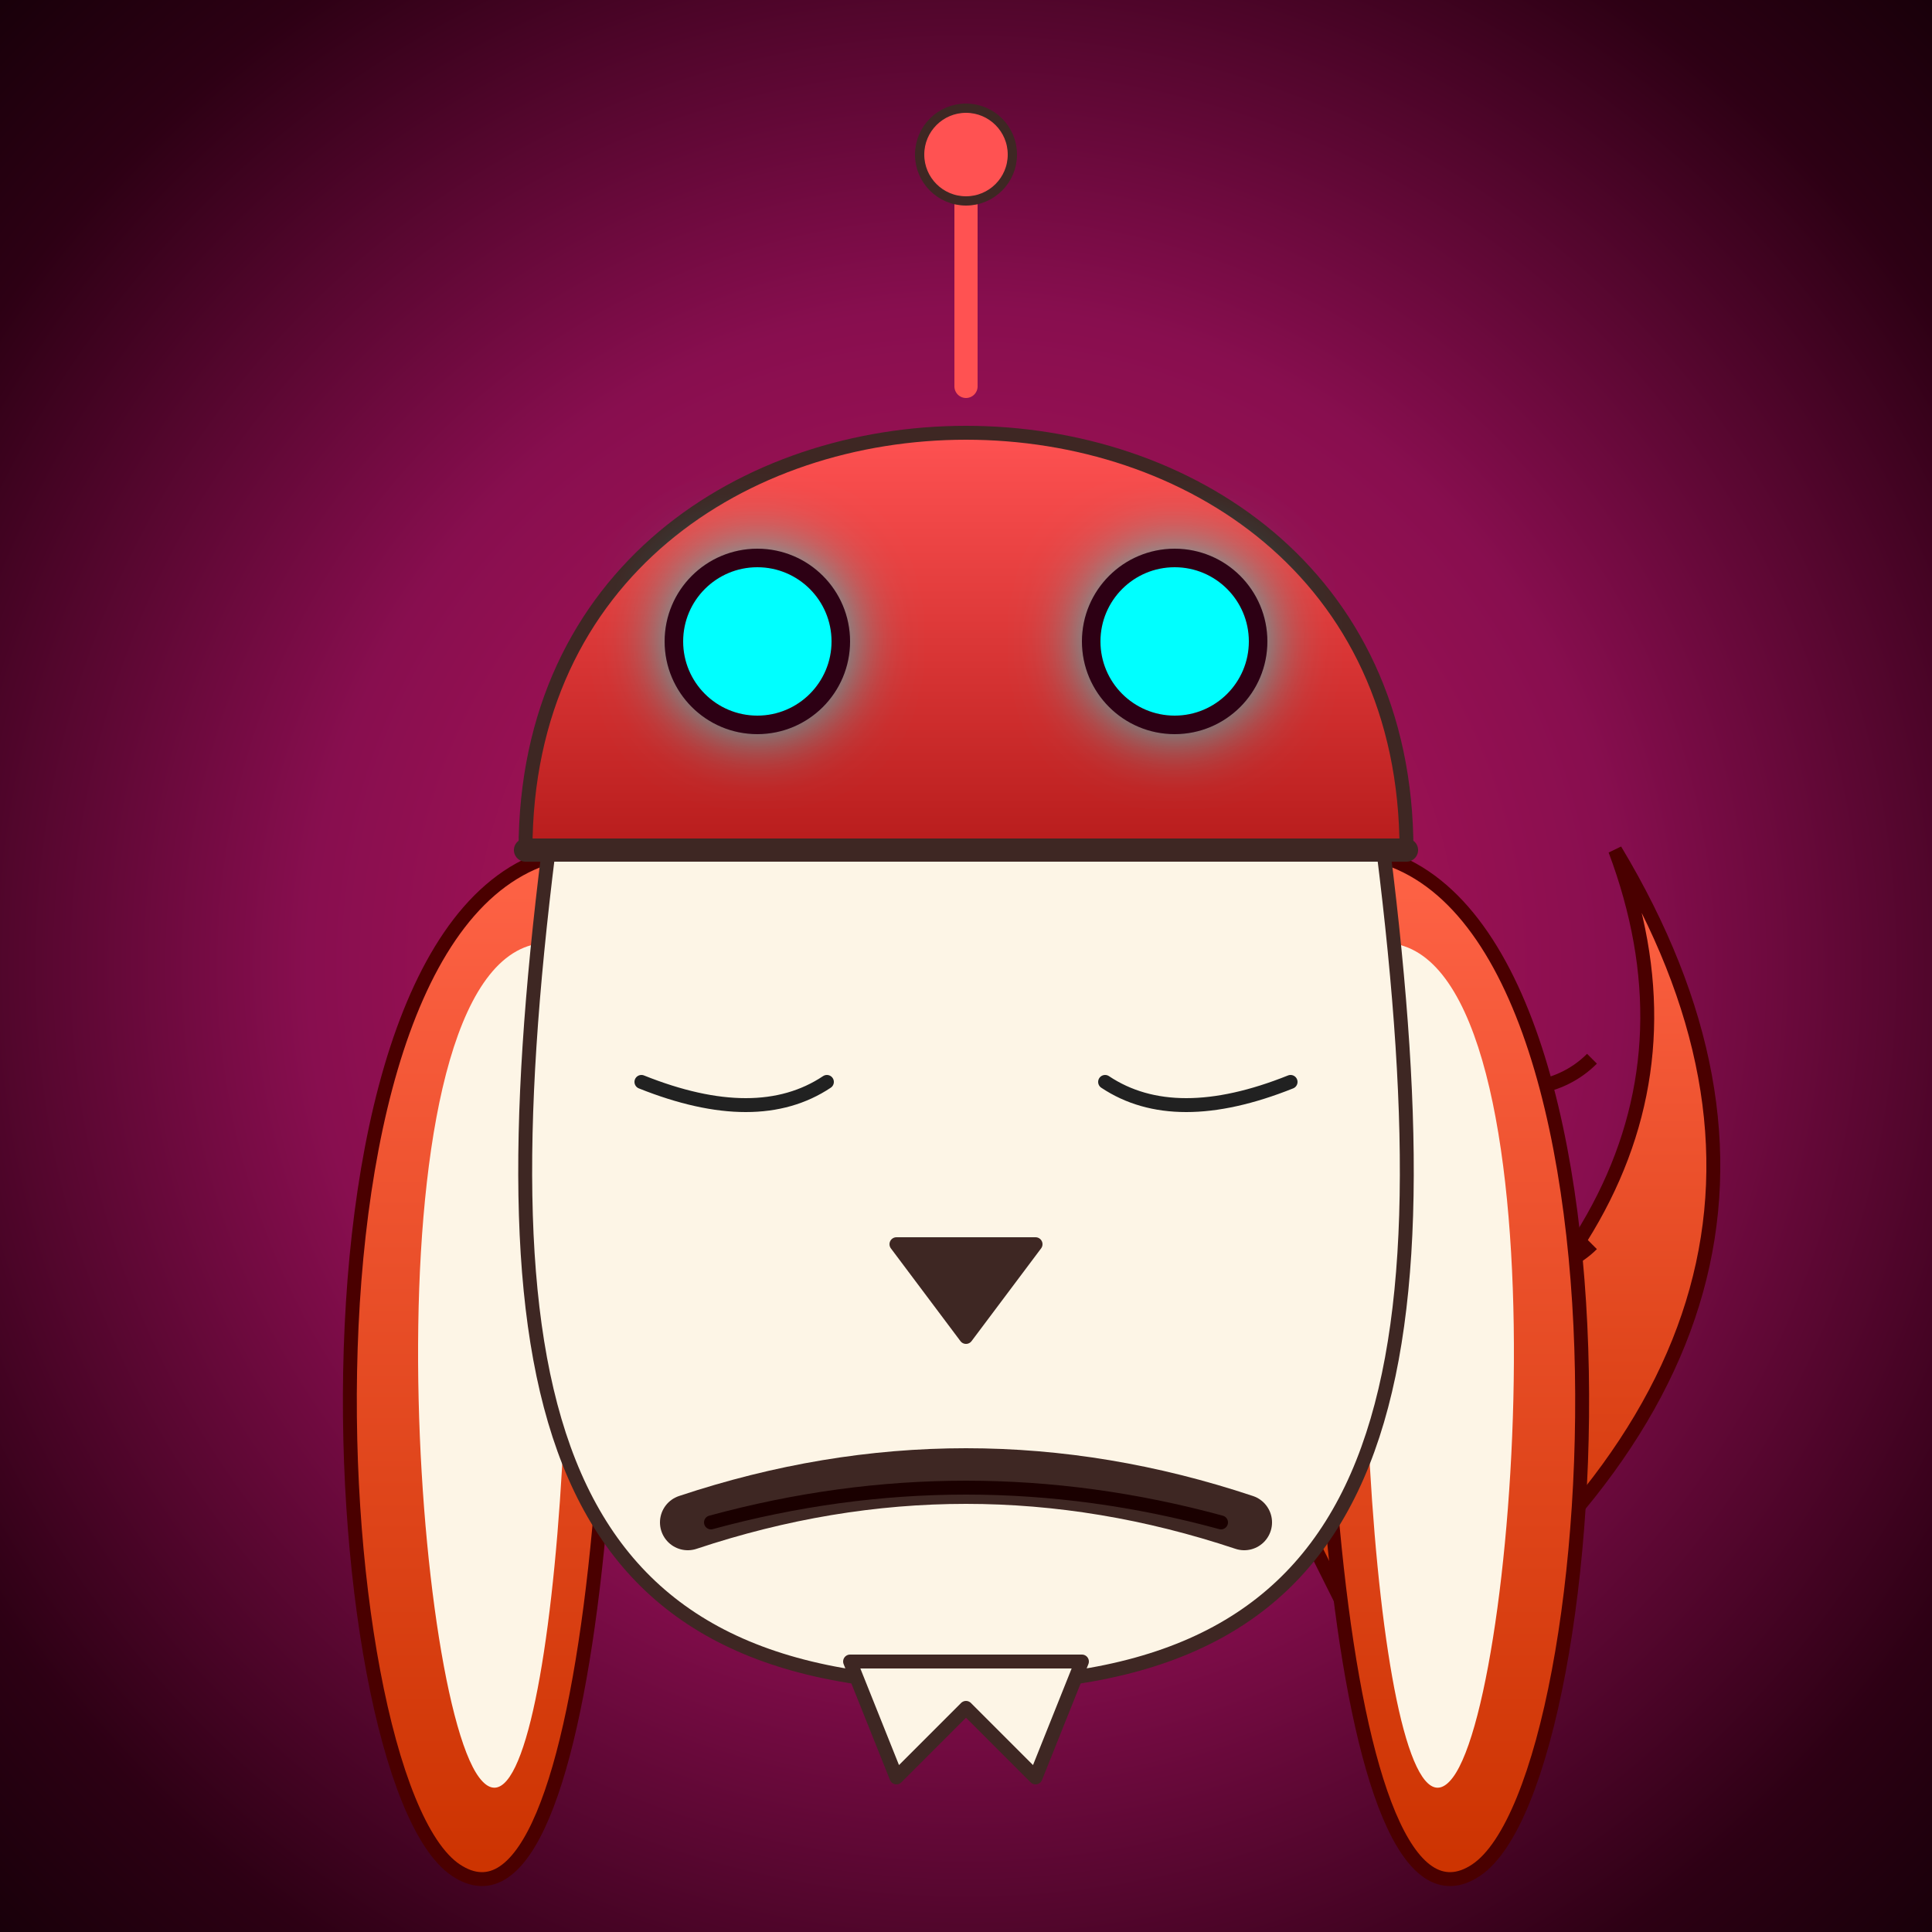
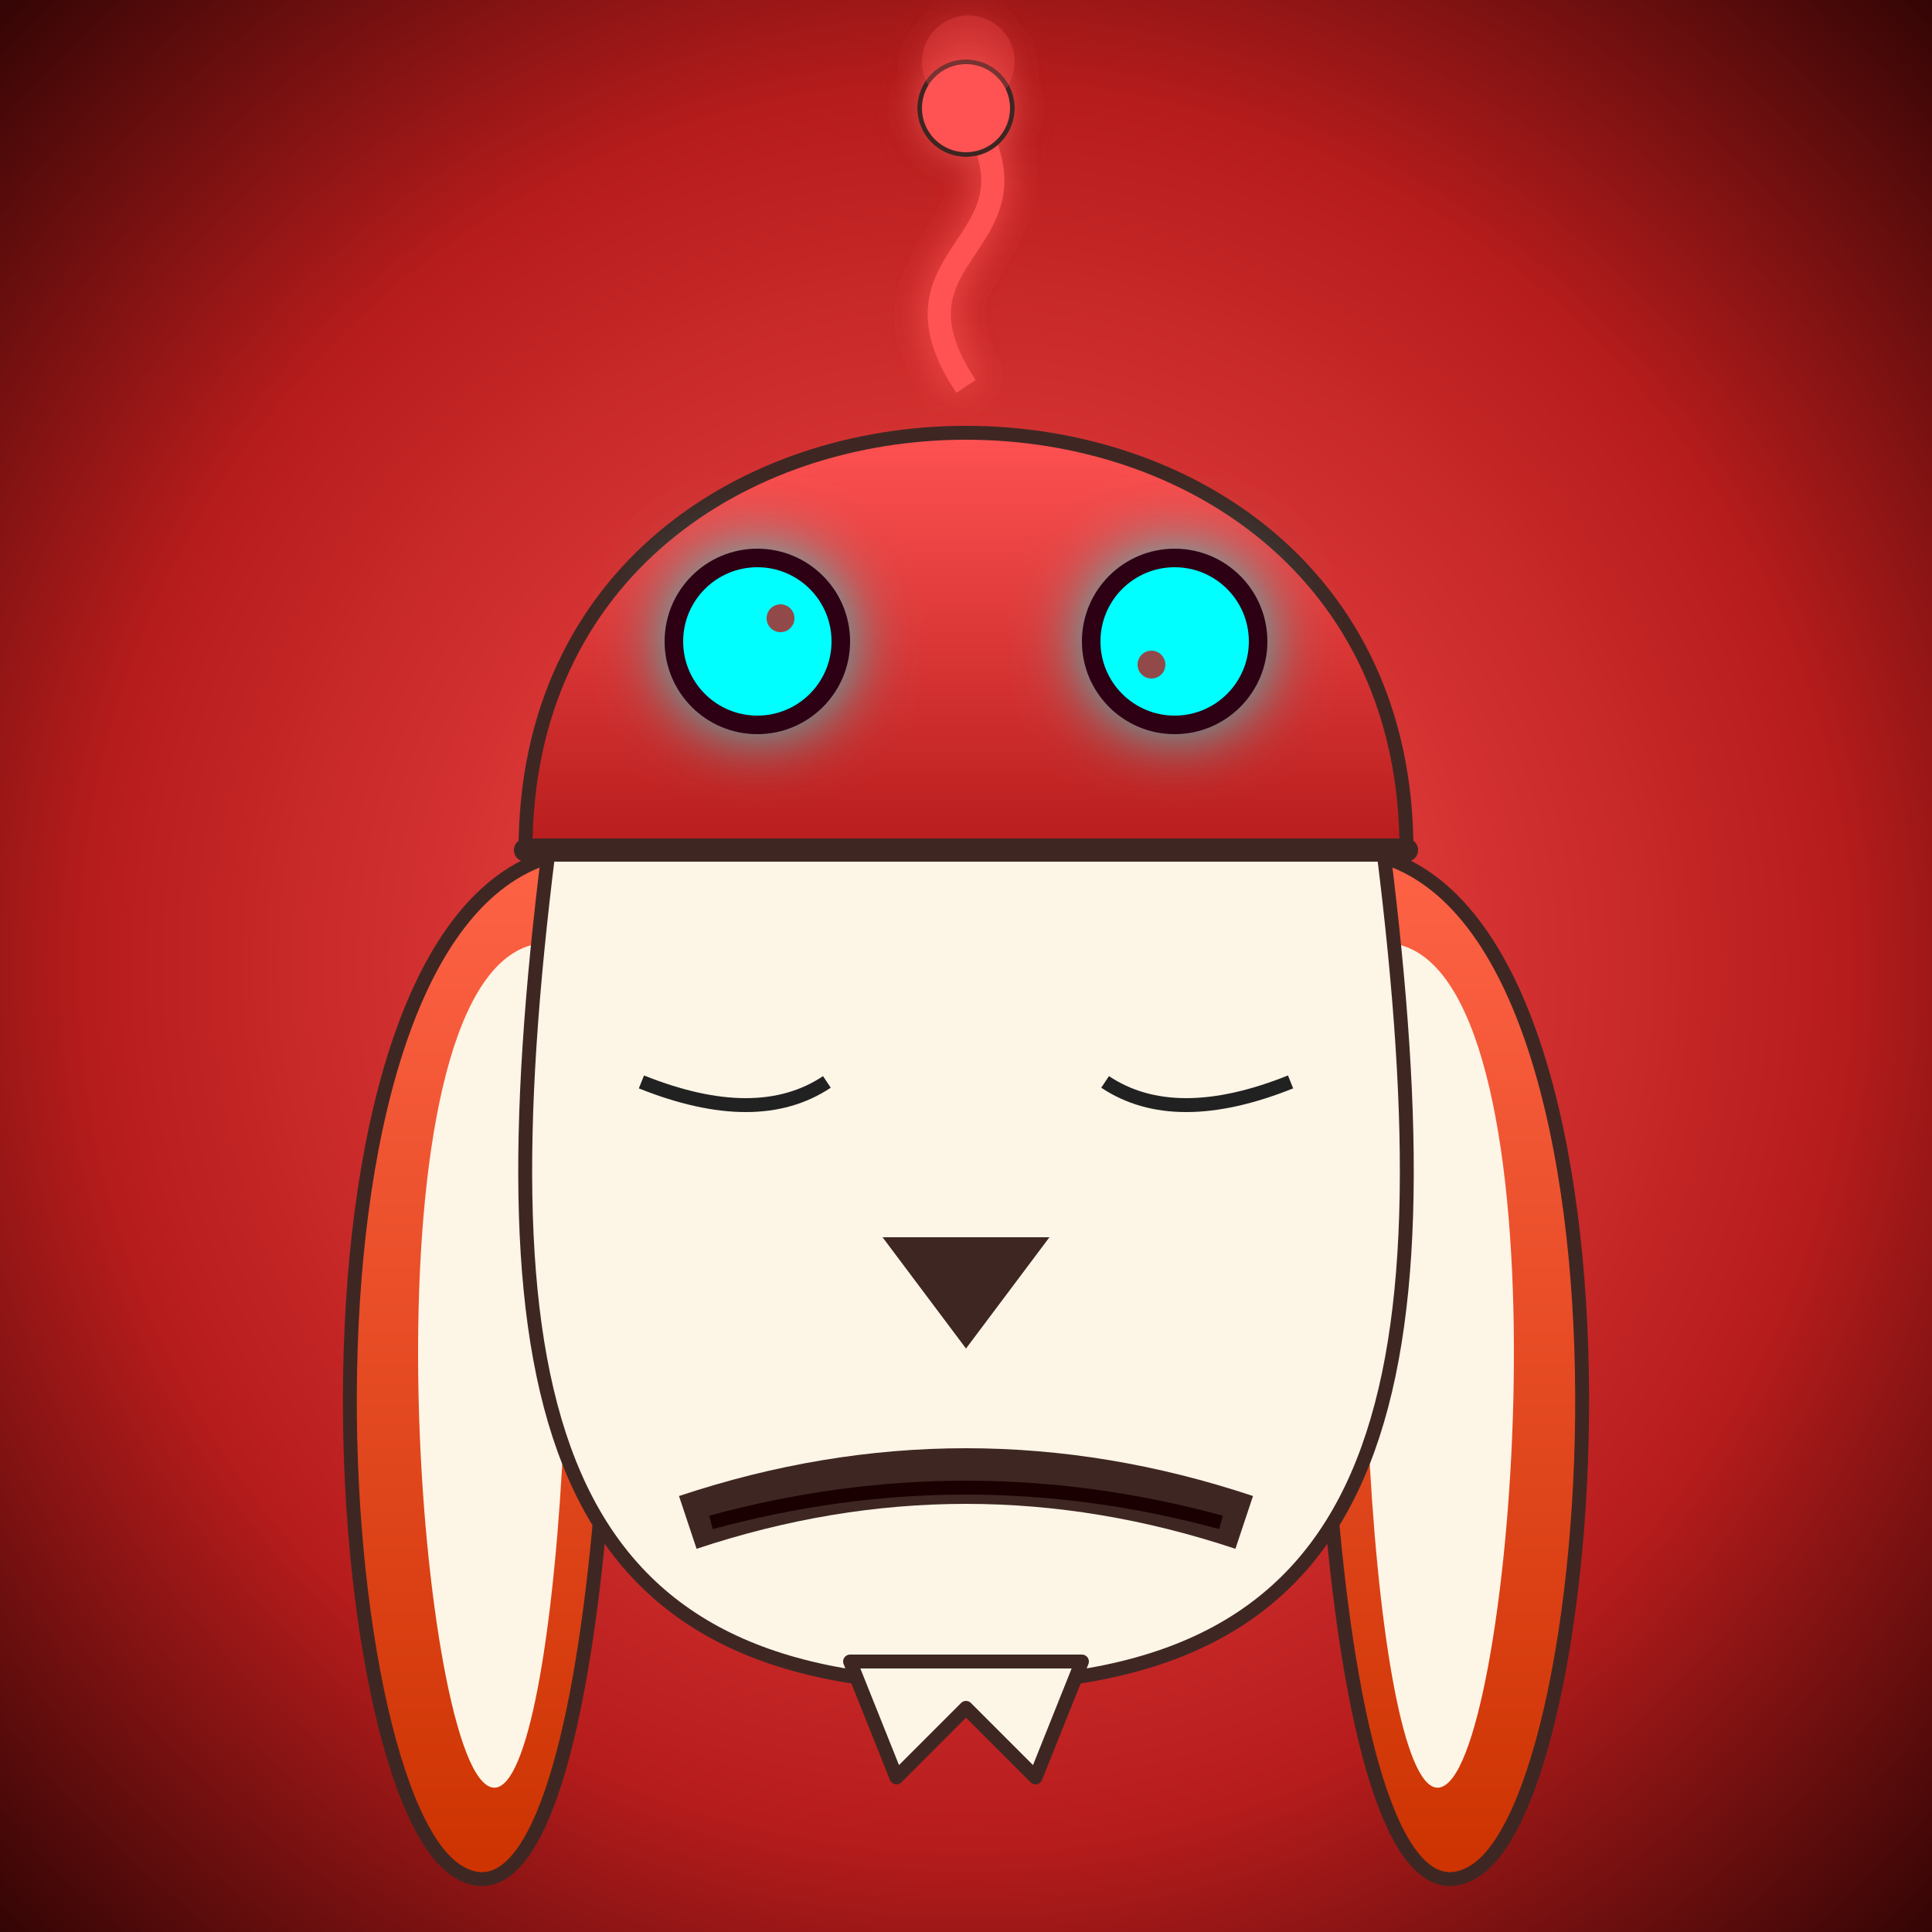
<svg xmlns="http://www.w3.org/2000/svg" viewBox="0 0 500 500" width="100%" height="100%">
  <defs>
-     <radialGradient id="spaceBg" cx="50%" cy="50%" r="75%">
-       <stop offset="0%" stop-color="#C2185B" />
-       <stop offset="45%" stop-color="#880E4F" />
-       <stop offset="80%" stop-color="#2D0014" />
-       <stop offset="100%" stop-color="#0F0005" />
+     <radialGradient id="spaceBgWorking" cx="50%" cy="50%" r="75%">
+       <stop offset="0%" stop-color="#FF5252" />
+       <stop offset="60%" stop-color="#B71C1C" />
+       <stop offset="100%" stop-color="#1A0000" />
    </radialGradient>
    <linearGradient id="helmetGrad" x1="0%" y1="0%" x2="0%" y2="100%">
      <stop offset="0%" stop-color="#FF5252" />
      <stop offset="100%" stop-color="#B71C1C" />
    </linearGradient>
    <linearGradient id="orangeFur" x1="0%" y1="0%" x2="0%" y2="100%">
      <stop offset="0%" stop-color="#FF6347" />
      <stop offset="100%" stop-color="#CC3300" />
    </linearGradient>
-     <filter id="cyanGlow" x="-50%" y="-50%" width="200%" height="200%">
+     <filter id="glitchCyanGlow" x="-50%" y="-50%" width="200%" height="200%">
      <feGaussianBlur stdDeviation="8" result="blur" />
+       <feMerge>
+         <feMergeNode in="blur" />
+         <feMergeNode in="SourceGraphic" />
+       </feMerge>
+     </filter>
+     <filter id="vortexGlow" x="-50%" y="-50%" width="200%" height="200%">
+       <feGaussianBlur stdDeviation="4" result="blur" />
      <feMerge>
        <feMergeNode in="blur" />
        <feMergeNode in="SourceGraphic" />
      </feMerge>
    </filter>
  </defs>
  <style>
-     .flicker-eye { animation: flicker 0.15s infinite; }
-     .spin-antenna { transform-origin: 250px 100px; animation: spin 0.8s linear infinite; }
-     .wag-tail { transform-origin: 320px 300px; animation: wag 0.15s infinite alternate; }
-     @keyframes flicker { 0%, 100% { opacity: 1; } 50% { opacity: 0.2; } }
-     @keyframes spin { 100% { transform: rotate(360deg); } }
-     @keyframes wag { 0% { transform: rotate(0deg); } 100% { transform: rotate(30deg); } }
+     .work-vibrate { transform-origin: 250px 250px; animation: workTwitch 0.05s infinite alternate; }
+     .flicker-glitch { animation: glitchFlicker 0.15s infinite; }
+     .spin-vortex { transform-origin: 250px 100px; animation: vortexSpin 0.5s linear infinite; }
+     @keyframes workTwitch { 0% { transform: translate(1px, 1px); } 100% { transform: translate(-1px, -1px); } }
+     @keyframes glitchFlicker { 0%, 100% { opacity: 1; filter: drop-shadow(0 0 10px #00FFFF); } 50% { opacity: 0.3; filter: drop-shadow(0 0 2px #00FFFF); } }
+     @keyframes vortexSpin { 100% { transform: rotate(360deg); } }
  </style>
-   <rect width="500" height="500" fill="url(#spaceBg)" />
+   <rect width="500" height="500" fill="url(#spaceBgWorking)" />
  <g transform="translate(-50, -20) scale(1.2)">
-     <g class="wag-tail">
-       <path d="M 320 340 Q 420 280 390 200 Q 450 300 340 380 Z" fill="url(#orangeFur)" stroke="#4A0000" stroke-width="3" />
-       <path d="M 355 250 Q 375 255 385 245" fill="none" stroke="#4A0000" stroke-width="3" />
-       <path d="M 350 290 Q 375 295 385 285" fill="none" stroke="#4A0000" stroke-width="3" />
-     </g>
-     <g>
+     <g class="work-vibrate">
      <g>
-         <path d="M 170 200 C 100 200, 110 400, 140 420 C 170 440, 180 300, 170 200 Z" fill="url(#orangeFur)" stroke="#4A0000" stroke-width="3" />
+         <path d="M 170 200 C 100 200, 110 400, 140 420 C 170 440, 180 300, 170 200 Z" fill="url(#orangeFur)" stroke="#3E2723" stroke-width="3" />
        <path d="M 160 220 C 120 220, 130 380, 145 400 C 160 420, 170 300, 160 220 Z" fill="#FDF5E6" />
      </g>
      <g>
-         <path d="M 330 200 C 400 200, 390 400, 360 420 C 330 440, 320 300, 330 200 Z" fill="url(#orangeFur)" stroke="#4A0000" stroke-width="3" />
+         <path d="M 330 200 C 400 200, 390 400, 360 420 C 330 440, 320 300, 330 200 Z" fill="url(#orangeFur)" stroke="#3E2723" stroke-width="3" />
        <path d="M 340 220 C 380 220, 370 380, 355 400 C 340 420, 330 300, 340 220 Z" fill="#FDF5E6" />
      </g>
      <path d="M 160 200 C 145 320, 160 380, 250 380 C 340 380, 355 320, 340 200 Z" fill="#FDF5E6" stroke="#3E2723" stroke-width="3" />
      <path d="M 225 375 L 235 400 L 250 385 L 265 400 L 275 375 Z" fill="#FDF5E6" stroke="#3E2723" stroke-width="3" stroke-linejoin="round" />
      <path d="M 155 200 C 155 80, 345 80, 345 200 Z" fill="url(#helmetGrad)" stroke="#3E2723" stroke-width="3" />
      <line x1="155" y1="200" x2="345" y2="200" stroke="#3E2723" stroke-width="5" stroke-linecap="round" />
-       <g class="spin-antenna">
-         <path d="M 250 100 L 250 50" fill="none" stroke="#FF5252" stroke-width="5" stroke-linecap="round" />
-         <circle cx="250" cy="50" r="10" fill="#FF5252" stroke="#3E2723" stroke-width="2" />
+       <g class="spin-vortex" filter="url(#vortexGlow)">
+         <path d="M 250 100 C 230 70, 270 70, 250 40" fill="none" stroke="#FF5252" stroke-width="5" />
+         <circle cx="250" cy="40" r="10" fill="#FF5252" stroke="#3E2723" />
+         <path d="M 250 40 A 10 10 0 1 1 251 40 Z" fill="#FF5252" opacity="0.3" />
      </g>
-       <path d="M 180 250 Q 205 260 220 250" fill="none" stroke="#212121" stroke-width="3" stroke-linecap="round" />
-       <path d="M 280 250 Q 295 260 320 250" fill="none" stroke="#212121" stroke-width="3" stroke-linecap="round" />
-       <path d="M 235 285 L 265 285 L 250 305 Z" fill="#3E2723" stroke="#3E2723" stroke-width="3" stroke-linejoin="round" />
-       <path d="M 190 345 Q 250 325 310 345" fill="none" stroke="#3E2723" stroke-width="12" stroke-linecap="round" />
-       <path d="M 195 345 Q 250 330 305 345" fill="none" stroke="#1A0000" stroke-width="3" stroke-linecap="round" />
+       <path d="M 180 250 Q 205 260 220 250" fill="none" stroke="#212121" stroke-width="3" />
+       <path d="M 280 250 Q 295 260 320 250" fill="none" stroke="#212121" stroke-width="3" />
+       <path d="M 235 285 L 265 285 L 250 305 Z" fill="#3E2723" stroke="#3E2723" stroke-width="3" />
+       <path d="M 190 345 Q 250 325 310 345" fill="none" stroke="#3E2723" stroke-width="12" />
+       <path d="M 195 345 Q 250 330 305 345" fill="none" stroke="#1A0000" stroke-width="3" />
      <g transform="translate(205, 155)">
-         <circle cx="0" cy="0" r="18" fill="#00FFFF" filter="url(#cyanGlow)" class="flicker-eye" />
+         <circle cx="0" cy="0" r="18" fill="#00FFFF" filter="url(#glitchCyanGlow)" class="flicker-glitch" />
        <circle cx="0" cy="0" r="18" fill="none" stroke="#2D0014" stroke-width="4" />
+         <circle cx="5" cy="-5" r="3" fill="#B71C1C" class="flicker-glitch" opacity="0.8" />
      </g>
      <g transform="translate(295, 155)">
-         <circle cx="0" cy="0" r="18" fill="#00FFFF" filter="url(#cyanGlow)" class="flicker-eye" />
+         <circle cx="0" cy="0" r="18" fill="#00FFFF" filter="url(#glitchCyanGlow)" class="flicker-glitch" />
        <circle cx="0" cy="0" r="18" fill="none" stroke="#2D0014" stroke-width="4" />
+         <circle cx="-5" cy="5" r="3" fill="#B71C1C" class="flicker-glitch" opacity="0.8" />
      </g>
    </g>
  </g>
</svg>
